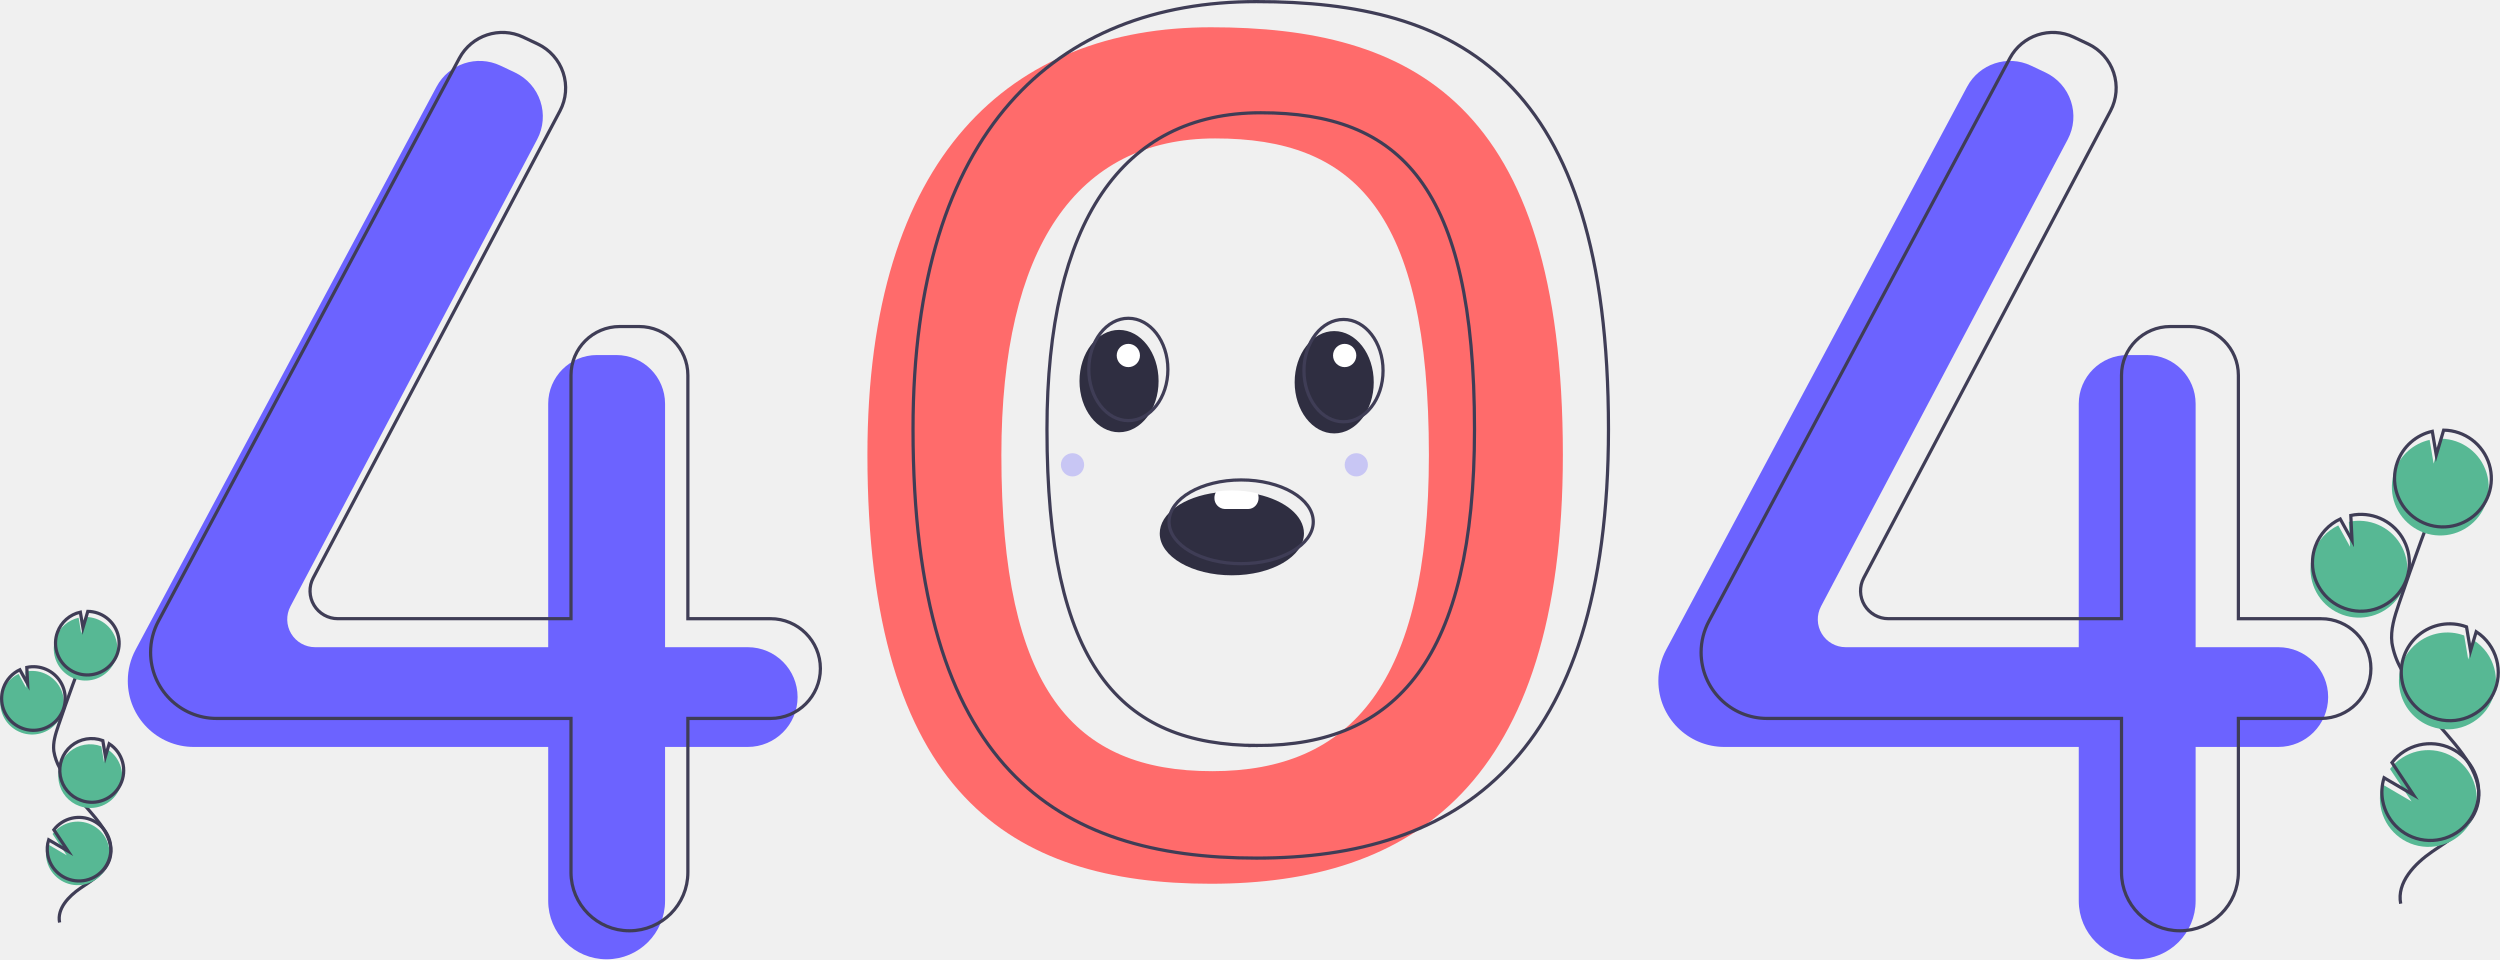
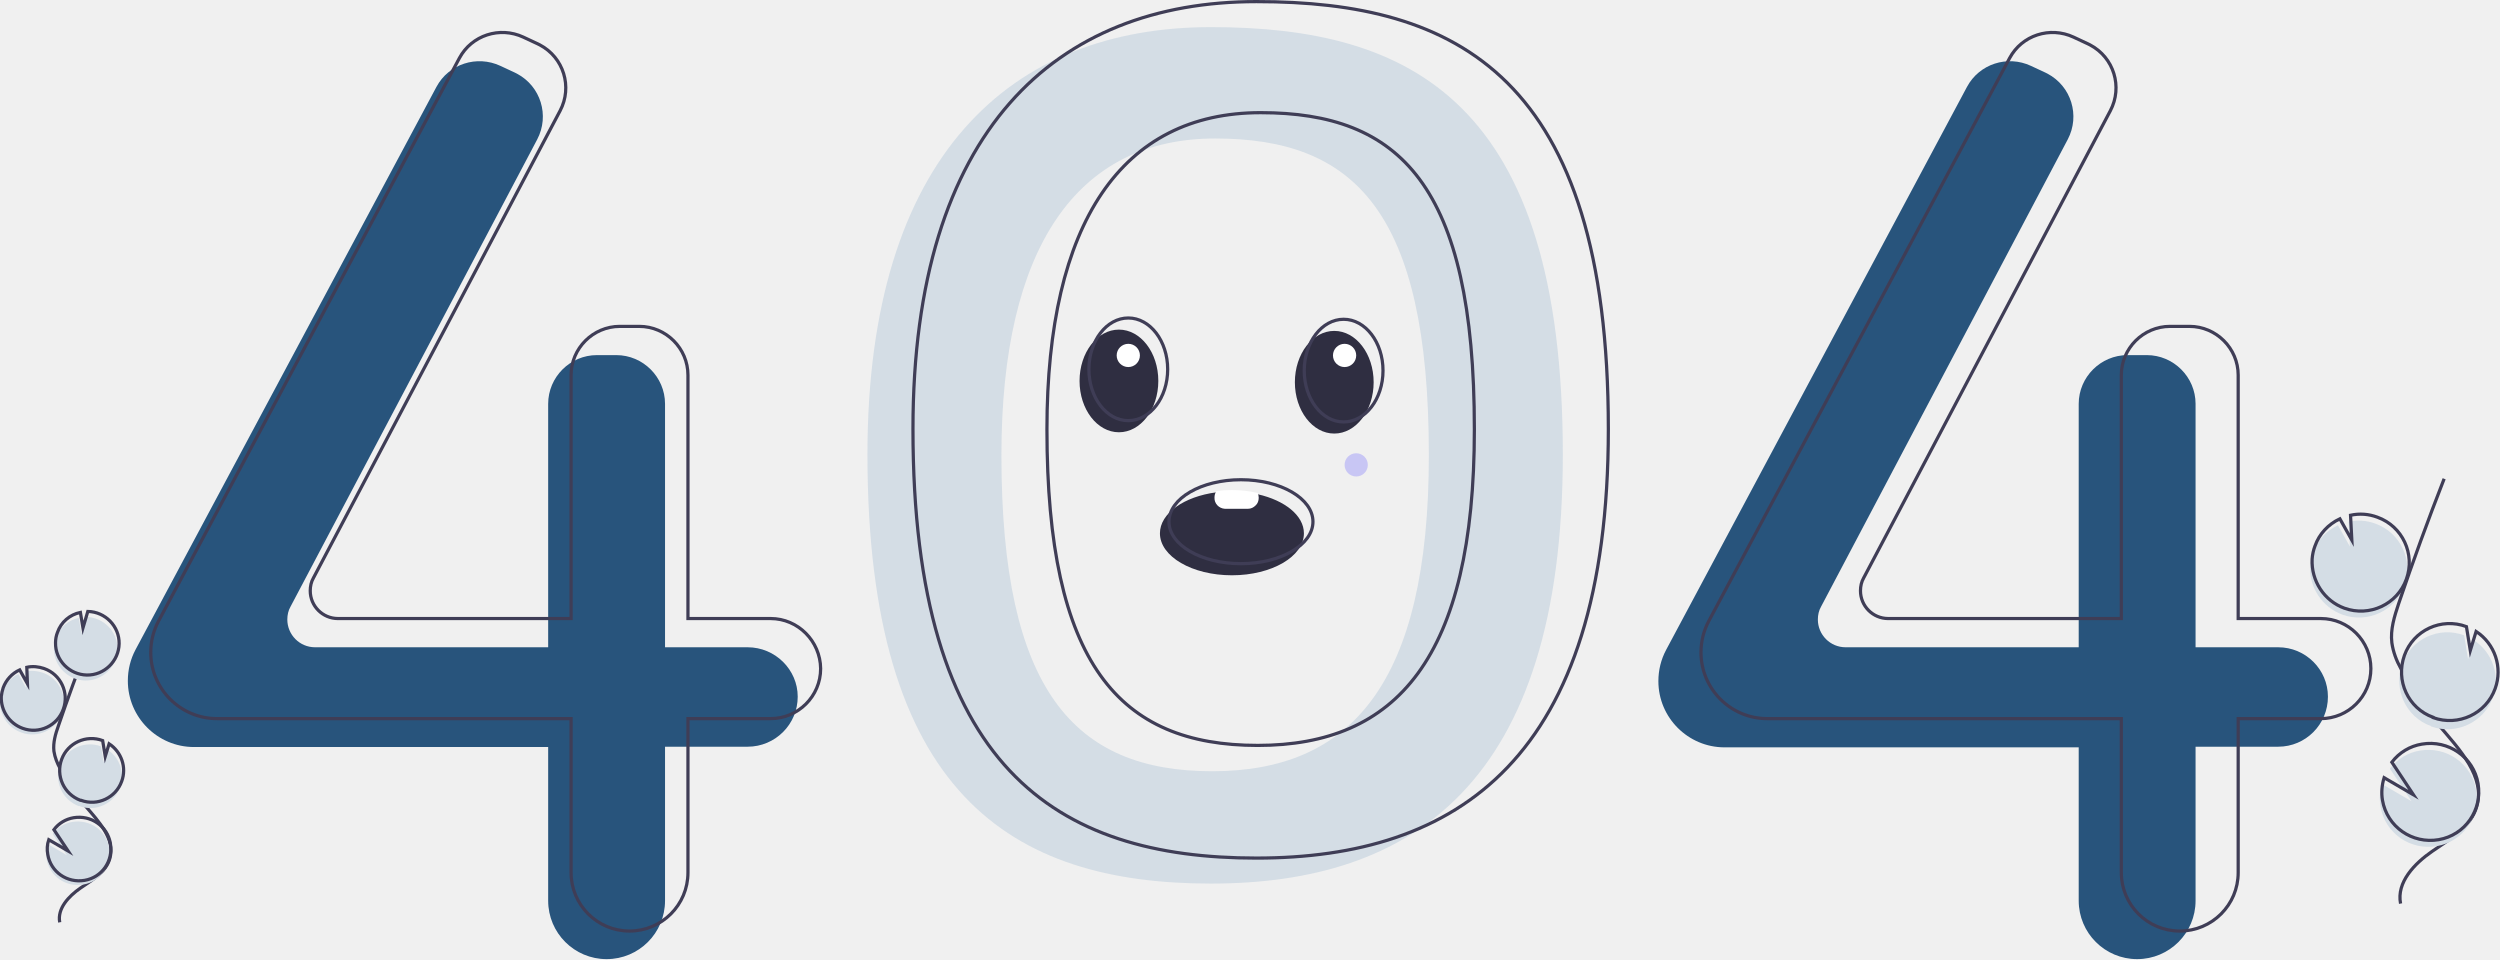
- <svg xmlns="http://www.w3.org/2000/svg" height="297.139" viewBox="0 0 774.377 297.139" width="774.377">
-   <path d="m542.213 324.894c-61.924 0-106.384 39.728-106.384 132.428 0 105.06 44.46 132.87 106.384 132.87s109.033-30.458 109.033-132.87c0-109.473-47.109-132.428-109.033-132.428zm.407 230.425c-42.89 0-65.3-25.162-65.3-97.929 0-64.206 23.324-98.065 66.214-98.065s66.214 22.241 66.214 98.065c0 70.933-24.242 97.93-67.131 97.93z" fill="#ff6b6b" transform="translate(-167.145 -316.448)" />
-   <path d="m309.879 520.959h-25.6v-75.394a15.1 15.1 0 0 0 -15.1-15.1h-6a15.1 15.1 0 0 0 -15.1 15.1v75.393h-72.216a8.62 8.62 0 0 1 -7.621-12.646l76.433-144.664a15.1 15.1 0 0 0 -6.9-20.707l-4.512-2.131a15.1 15.1 0 0 0 -19.763 6.535l-93.224 174.387a20.474 20.474 0 0 0 -2.418 9.652 20.474 20.474 0 0 0 20.474 20.474h109.747v47.674a18.1 18.1 0 0 0 18.1 18.1 18.1 18.1 0 0 0 18.1-18.1v-47.674h25.6a15.45 15.45 0 0 0 15.45-15.45 15.45 15.45 0 0 0 -15.45-15.45z" fill="#6c63ff" transform="translate(-78.275 -320.491)" />
-   <path d="m967.875 520.959h-25.6v-75.394a15.1 15.1 0 0 0 -15.1-15.1h-6a15.1 15.1 0 0 0 -15.1 15.1v75.393h-72.216a8.62 8.62 0 0 1 -7.621-12.646l76.434-144.664a15.1 15.1 0 0 0 -6.9-20.707l-4.512-2.131a15.1 15.1 0 0 0 -19.763 6.535l-93.224 174.387a20.474 20.474 0 0 0 -2.418 9.652 20.474 20.474 0 0 0 20.474 20.474h109.747v47.674a18.1 18.1 0 0 0 18.1 18.1 18.1 18.1 0 0 0 18.1-18.1v-47.674h25.6a15.45 15.45 0 0 0 15.45-15.45 15.45 15.45 0 0 0 -15.451-15.45z" fill="#6c63ff" transform="translate(-262.179 -320.491)" />
-   <g fill="none" stroke="#3f3d56" stroke-miterlimit="10">
-     <path d="m319.682 508.706h-25.6v-75.394a15.1 15.1 0 0 0 -15.1-15.1h-6a15.1 15.1 0 0 0 -15.1 15.1v75.393h-72.217a8.62 8.62 0 0 1 -7.621-12.646l76.433-144.659a15.1 15.1 0 0 0 -6.9-20.707l-4.512-2.131a15.1 15.1 0 0 0 -19.763 6.535l-93.223 174.383a20.474 20.474 0 0 0 -2.418 9.652 20.474 20.474 0 0 0 20.474 20.474h109.747v47.674a18.1 18.1 0 0 0 18.1 18.1 18.1 18.1 0 0 0 18.1-18.1v-47.675h25.6a15.45 15.45 0 0 0 15.45-15.45 15.45 15.45 0 0 0 -15.449-15.45z" transform="translate(-81.015 -317.067)" />
-     <path d="m986.254 508.706h-25.6v-75.394a15.1 15.1 0 0 0 -15.1-15.1h-6a15.1 15.1 0 0 0 -15.1 15.1v75.393h-72.215a8.62 8.62 0 0 1 -7.621-12.646l76.433-144.659a15.1 15.1 0 0 0 -6.9-20.707l-4.512-2.131a15.1 15.1 0 0 0 -19.763 6.535l-93.224 174.383a20.474 20.474 0 0 0 -2.418 9.652 20.474 20.474 0 0 0 20.474 20.474h109.747v47.674a18.1 18.1 0 0 0 18.1 18.1 18.1 18.1 0 0 0 18.1-18.1v-47.675h25.6a15.45 15.45 0 0 0 15.45-15.45 15.45 15.45 0 0 0 -15.451-15.45z" transform="translate(-267.315 -317.067)" />
-     <path d="m561.818 313.866c-61.924 0-106.384 39.728-106.384 132.428 0 105.06 44.46 132.87 106.384 132.87s109.033-30.458 109.033-132.87c0-109.473-47.109-132.428-109.033-132.428zm.407 230.425c-42.89 0-65.3-25.162-65.3-97.929 0-64.206 23.324-98.065 66.214-98.065s66.214 22.24 66.214 98.065c0 70.933-24.242 97.93-67.131 97.93z" transform="translate(-172.624 -313.366)" />
+ <svg xmlns="http://www.w3.org/2000/svg" version="1.1" id="Layer_1" x="0px" y="0px" viewBox="0 0 774.4 297.1" style="enable-background:new 0 0 774.4 297.1;" xml:space="preserve">
+   <style type="text/css">
+ 	.st0{fill:#D4DDE5;}
+ 	.st1{fill:#28547C;}
+ 	.st2{fill:none;stroke:#3F3D56;stroke-miterlimit:10;}
+ 	.st3{fill:#2F2E41;}
+ 	.st4{fill:#FFFFFF;}
+ 	.st5{opacity:0.3;fill:#6C63FF;enable-background:new    ;}
+ </style>
+   <path class="st0" d="M375.1,8.4c-61.9,0-106.4,39.7-106.4,132.4c0,105.1,44.5,132.9,106.4,132.9s109-30.5,109-132.9  C484.1,31.4,437,8.4,375.1,8.4L375.1,8.4z M375.5,238.9c-42.9,0-65.3-25.2-65.3-97.9c0-64.2,23.3-98.1,66.2-98.1  s66.2,22.2,66.2,98.1C442.6,211.9,418.4,238.9,375.5,238.9L375.5,238.9z" />
+   <path class="st1" d="M231.6,200.5H206v-75.4c0-8.3-6.8-15.1-15.1-15.1l0,0h-6c-8.3,0-15.1,6.8-15.1,15.1l0,0v75.4H97.6  c-4.8,0-8.6-3.9-8.6-8.6c0-1.4,0.3-2.8,1-4l76.4-144.7c3.9-7.4,1.1-16.5-6.3-20.4c-0.2-0.1-0.4-0.2-0.6-0.3l-4.5-2.1  c-7.3-3.4-16-0.6-19.8,6.5L42,201.2c-1.6,3-2.4,6.3-2.4,9.7c0,11.3,9.2,20.5,20.5,20.5h109.7V279c0,10,8.1,18.1,18.1,18.1  S206,289,206,279v-47.7h25.6c8.5,0,15.5-6.9,15.5-15.5l0,0C247.1,207.4,240.1,200.5,231.6,200.5L231.6,200.5L231.6,200.5z" />
+   <path class="st1" d="M705.7,200.5h-25.6v-75.4c0-8.3-6.8-15.1-15.1-15.1h-6c-8.3,0-15.1,6.8-15.1,15.1v75.4h-72.2  c-4.8,0-8.6-3.9-8.6-8.6c0-1.4,0.3-2.8,1-4l76.4-144.7c3.9-7.4,1.1-16.5-6.3-20.4c-0.2-0.1-0.4-0.2-0.6-0.3l-4.5-2.1  c-7.3-3.4-16-0.6-19.8,6.5l-93.2,174.4c-1.6,3-2.4,6.3-2.4,9.7c0,11.3,9.2,20.5,20.5,20.5h109.7V279c0,10,8.1,18.1,18.1,18.1  s18.1-8.1,18.1-18.1v-47.7h25.6c8.5,0,15.4-6.9,15.4-15.5l0,0C721.1,207.4,714.2,200.5,705.7,200.5  C705.7,200.5,705.7,200.5,705.7,200.5L705.7,200.5z" />
+   <g>
+     <path class="st2" d="M238.7,191.6h-25.6v-75.4c0-8.3-6.8-15.1-15.1-15.1l0,0h-6c-8.3,0-15.1,6.8-15.1,15.1l0,0v75.4h-72.2   c-4.8,0-8.6-3.9-8.6-8.6c0-1.4,0.3-2.8,1-4l76.4-144.7c3.9-7.4,1.1-16.5-6.3-20.4c-0.2-0.1-0.4-0.2-0.6-0.3l-4.5-2.1   c-7.3-3.4-16-0.6-19.8,6.5L49.1,192.4c-1.6,3-2.4,6.3-2.4,9.7c0,11.3,9.2,20.5,20.5,20.5h109.7v47.7c0,10,8.1,18.1,18.1,18.1   s18.1-8.1,18.1-18.1v-47.7h25.6c8.5,0,15.5-6.9,15.5-15.5l0,0C254.1,198.6,247.2,191.6,238.7,191.6L238.7,191.6z" />
+     <path class="st2" d="M718.9,191.6h-25.6v-75.4c0-8.3-6.8-15.1-15.1-15.1h-6c-8.3,0-15.1,6.8-15.1,15.1v75.4h-72.2   c-4.8,0-8.6-3.9-8.6-8.6c0-1.4,0.3-2.8,1-4l76.4-144.7c3.9-7.4,1.1-16.5-6.3-20.4c-0.2-0.1-0.4-0.2-0.6-0.3l-4.5-2.1   c-7.3-3.4-16-0.6-19.8,6.5l-93.2,174.4c-1.6,3-2.4,6.3-2.4,9.7c0,11.3,9.2,20.5,20.5,20.5h109.7v47.7c0,10,8.1,18.1,18.1,18.1   s18.1-8.1,18.1-18.1v-47.7h25.6c8.5,0,15.5-6.9,15.5-15.5l0,0C734.4,198.6,727.5,191.6,718.9,191.6   C718.9,191.6,718.9,191.6,718.9,191.6L718.9,191.6z" />
+     <path class="st2" d="M389.2,0.5c-61.9,0-106.4,39.7-106.4,132.4c0,105.1,44.5,132.9,106.4,132.9s109-30.5,109-132.9   C498.2,23.5,451.1,0.5,389.2,0.5L389.2,0.5z M389.6,230.9c-42.9,0-65.3-25.2-65.3-97.9c0-64.2,23.3-98.1,66.2-98.1   s66.2,22.2,66.2,98.1C456.7,203.9,432.5,230.9,389.6,230.9L389.6,230.9z" />
  </g>
-   <path d="m1066.089 566.15a15 15 0 1 0 2-28.759l.375 7.718-3.652-6.615a14.939 14.939 0 0 0 -7.7 8.446 14.7 14.7 0 0 0 -.863 4.056 14.993 14.993 0 0 0 9.84 15.154z" fill="#57b894" transform="translate(-340.535 -375.746)" />
-   <path d="m1093.9 650.669c-1.289-6.564 4.3-12.383 9.814-16.166s11.964-7.5 13.847-13.918c2.706-9.225-5.353-17.674-11.626-24.96a90.285 90.285 0 0 1 -11.905-17.694 24.36 24.36 0 0 1 -2.848-8.045c-.495-4.089.819-8.158 2.143-12.059q6.614-19.491 14.142-38.655" fill="none" stroke="#3f3d56" stroke-miterlimit="10" transform="translate(-350.281 -370.747)" />
-   <path d="m1066.938 563.392a15 15 0 1 0 2-28.759l.375 7.718-3.652-6.615a14.939 14.939 0 0 0 -7.7 8.446 14.7 14.7 0 0 0 -.863 4.056 14.993 14.993 0 0 0 9.84 15.154z" fill="none" stroke="#3f3d56" stroke-miterlimit="10" transform="translate(-340.773 -374.975)" />
-   <path d="m1092.1 511.641a14.978 14.978 0 0 1 10.793-9.509l1.235 7.338 2.289-7.706a14.994 14.994 0 1 1 -14.317 9.878z" fill="#57b894" transform="translate(-350.315 -365.881)" />
-   <path d="m1093.241 507.963a14.978 14.978 0 0 1 10.793-9.509l1.235 7.338 2.289-7.706a14.994 14.994 0 1 1 -14.317 9.878z" fill="none" stroke="#3f3d56" stroke-miterlimit="10" transform="translate(-350.633 -364.853)" />
-   <path d="m1104.205 614.2a14.994 14.994 0 0 0 13.271-26.675l-1.759 5.922-1.247-7.424a.261.261 0 0 0 -.038-.014 14.995 14.995 0 1 0 -10.227 28.192z" fill="#57b894" transform="translate(-351.187 -389.175)" />
-   <path d="m1105.205 610.478a14.994 14.994 0 0 0 13.271-26.675l-1.759 5.922-1.247-7.424a.264.264 0 0 0 -.038-.014 14.995 14.995 0 1 0 -10.227 28.192z" fill="none" stroke="#3f3d56" stroke-miterlimit="10" transform="translate(-351.466 -388.134)" />
-   <path d="m1086.291 653.231a14.987 14.987 0 1 0 2.89-11.742l6.681 10.056-9.129-5.337a14.854 14.854 0 0 0 -.442 7.023z" fill="#57b894" transform="translate(-348.878 -403.3)" />
-   <path d="m1087.141 650.474a14.987 14.987 0 1 0 2.89-11.742l6.681 10.056-9.129-5.337a14.855 14.855 0 0 0 -.442 7.023z" fill="none" stroke="#3f3d56" stroke-miterlimit="10" transform="translate(-349.116 -402.53)" />
-   <path d="m69.544 620.719a9.852 9.852 0 1 0 1.312-18.9l.247 5.071-2.4-4.346a9.815 9.815 0 0 0 -5.058 5.549 9.661 9.661 0 0 0 -.567 2.665 9.851 9.851 0 0 0 6.465 9.956z" fill="#57b894" transform="translate(-62.958 -393.786)" />
-   <path d="m87.818 676.25c-.847-4.313 2.823-8.136 6.448-10.621s7.861-4.927 9.1-9.144c1.778-6.061-3.517-11.612-7.638-16.4a59.314 59.314 0 0 1 -7.828-11.625 16 16 0 0 1 -1.871-5.286c-.325-2.687.538-5.36 1.408-7.923q4.345-12.806 9.292-25.4" fill="none" stroke="#3f3d56" stroke-miterlimit="10" transform="translate(-69.36 -390.501)" />
-   <path d="m70.107 618.907a9.852 9.852 0 1 0 1.312-18.9l.247 5.071-2.4-4.345a9.815 9.815 0 0 0 -5.058 5.549 9.661 9.661 0 0 0 -.567 2.665 9.85 9.85 0 0 0 6.465 9.955z" fill="none" stroke="#3f3d56" stroke-miterlimit="10" transform="translate(-63.115 -393.28)" />
-   <path d="m86.637 584.905a9.841 9.841 0 0 1 7.091-6.248l.811 4.821 1.5-5.063a9.851 9.851 0 1 1 -9.406 6.49z" fill="#57b894" transform="translate(-69.384 -387.305)" />
-   <path d="m87.388 582.49a9.841 9.841 0 0 1 7.091-6.248l.811 4.821 1.5-5.063a9.851 9.851 0 1 1 -9.406 6.49z" fill="none" stroke="#3f3d56" stroke-miterlimit="10" transform="translate(-69.594 -386.629)" />
-   <path d="m94.592 652.291a9.851 9.851 0 0 0 8.719-17.526l-1.156 3.891-.819-4.878-.025-.009a9.852 9.852 0 1 0 -6.719 18.522z" fill="#57b894" transform="translate(-69.957 -402.609)" />
-   <path d="m95.243 649.844a9.851 9.851 0 0 0 8.719-17.526l-1.156 3.891-.819-4.878-.025-.01a9.852 9.852 0 1 0 -6.719 18.522z" fill="none" stroke="#3f3d56" stroke-miterlimit="10" transform="translate(-70.139 -401.925)" />
-   <path d="m82.817 677.933a9.847 9.847 0 1 0 1.9-7.715l4.39 6.607-6-3.507a9.76 9.76 0 0 0 -.29 4.615z" fill="#57b894" transform="translate(-68.439 -411.89)" />
-   <path d="m83.38 676.121a9.847 9.847 0 1 0 1.9-7.715l4.39 6.607-6-3.507a9.759 9.759 0 0 0 -.29 4.615z" fill="none" stroke="#3f3d56" stroke-miterlimit="10" transform="translate(-68.597 -411.383)" />
-   <ellipse cx="346.623" cy="118.04" fill="#2f2e41" rx="12.249" ry="15.851" />
-   <ellipse cx="413.27" cy="118.401" fill="#2f2e41" rx="12.249" ry="15.851" />
-   <path d="m606.172 537.469c0 7.162-10 12.969-22.336 12.969s-22.336-5.807-22.336-12.969c0-6.2 7.5-11.391 17.523-12.659a36.1 36.1 0 0 1 4.813-.31 36.525 36.525 0 0 1 8.019.865c8.372 1.866 14.317 6.585 14.317 12.104z" fill="#2f2e41" transform="translate(-202.269 -372.236)" />
-   <ellipse cx="349.505" cy="114.438" fill="none" rx="12.249" ry="15.851" stroke="#3f3d56" stroke-miterlimit="10" />
-   <ellipse cx="416.152" cy="114.798" fill="none" rx="12.249" ry="15.851" stroke="#3f3d56" stroke-miterlimit="10" />
-   <ellipse cx="384.449" cy="161.631" fill="none" rx="22.336" ry="12.969" stroke="#3f3d56" stroke-miterlimit="10" />
-   <path d="m598.689 526.306a3.557 3.557 0 0 1 -.951 2.444 3.126 3.126 0 0 1 -2.291 1.014h-7.205a3.361 3.361 0 0 1 -3.242-3.458 3.534 3.534 0 0 1 .591-1.975 33.878 33.878 0 0 1 4.809-.331 34.342 34.342 0 0 1 8.019.922 3.65 3.65 0 0 1 .27 1.384z" fill="#fff" transform="translate(-208.836 -372.096)" />
-   <circle cx="349.505" cy="110.115" fill="#fff" r="3.603" />
-   <circle cx="416.512" cy="110.115" fill="#fff" r="3.603" />
-   <circle cx="420.115" cy="143.979" fill="#6c63ff" opacity=".3" r="3.603" />
-   <circle cx="332.213" cy="143.979" fill="#6c63ff" opacity=".3" r="3.603" />
+   <path class="st0" d="M725.6,190.4c7.8,2.8,16.4-1.2,19.2-9c2.8-7.8-1.2-16.4-9-19.2c-2.7-1-5.5-1.2-8.3-0.6l0.4,7.7l-3.7-6.6  c-3.6,1.7-6.4,4.7-7.7,8.4c-0.5,1.3-0.8,2.7-0.9,4.1C715.2,181.9,719.3,188.1,725.6,190.4L725.6,190.4z" />
+   <path class="st2" d="M743.6,279.9c-1.3-6.6,4.3-12.4,9.8-16.2s12-7.5,13.8-13.9c2.7-9.2-5.4-17.7-11.6-25  c-4.7-5.4-8.6-11.3-11.9-17.7c-1.4-2.5-2.4-5.2-2.8-8c-0.5-4.1,0.8-8.2,2.1-12.1c4.4-13,9.1-25.9,14.1-38.7" />
+   <path class="st2" d="M726.2,188.4c7.8,2.8,16.4-1.2,19.2-9c2.8-7.8-1.2-16.4-9-19.2c-2.7-1-5.5-1.2-8.3-0.6l0.4,7.7l-3.7-6.6  c-3.6,1.7-6.4,4.7-7.7,8.4c-0.5,1.3-0.8,2.7-0.9,4.1C715.9,179.9,719.9,186.1,726.2,188.4L726.2,188.4z" />
+   <path class="st0" d="M753,225c7.8,2.8,16.4-1.2,19.2-9c2.4-6.6-0.1-13.9-5.9-17.7l-1.8,5.9l-1.2-7.4c0,0,0,0,0,0  c-7.8-2.9-16.4,1.1-19.2,8.9s1.1,16.4,8.9,19.2C752.9,225,753,225,753,225L753,225z" />
+   <path class="st2" d="M753.7,222.3c7.8,2.8,16.4-1.2,19.2-9c2.4-6.6-0.1-13.9-5.9-17.7l-1.8,5.9l-1.2-7.4c0,0,0,0,0,0  c-7.8-2.9-16.4,1.1-19.2,8.9s1.1,16.4,8.9,19.2C753.7,222.3,753.7,222.3,753.7,222.3L753.7,222.3z" />
+   <path class="st0" d="M737.4,249.9c1.4,8.2,9.2,13.6,17.4,12.2c8.2-1.4,13.6-9.2,12.2-17.4c-1.4-8.2-9.2-13.6-17.4-12.2  c-3.7,0.6-7,2.6-9.3,5.6l6.7,10.1l-9.1-5.3C737.1,245.2,737,247.6,737.4,249.9L737.4,249.9z" />
+   <path class="st2" d="M738,247.9c1.4,8.2,9.2,13.6,17.4,12.2c8.2-1.4,13.6-9.2,12.2-17.4c-1.4-8.2-9.2-13.6-17.4-12.2  c-3.7,0.6-7,2.6-9.3,5.6l6.7,10.1l-9.1-5.3C737.8,243.2,737.6,245.6,738,247.9z" />
+   <path class="st0" d="M6.6,226.9c5.1,1.9,10.8-0.8,12.6-5.9c1.9-5.1-0.8-10.8-5.9-12.6c-1.7-0.6-3.6-0.8-5.4-0.4l0.2,5.1l-2.4-4.3  c-2.4,1.1-4.2,3.1-5.1,5.5c-0.3,0.9-0.5,1.8-0.6,2.7C-0.2,221.4,2.4,225.4,6.6,226.9L6.6,226.9z" />
+   <path class="st2" d="M18.5,285.7c-0.8-4.3,2.8-8.1,6.4-10.6s7.9-4.9,9.1-9.1c1.8-6.1-3.5-11.6-7.6-16.4c-3.1-3.6-5.7-7.5-7.8-11.6  c-0.9-1.6-1.6-3.4-1.9-5.3c-0.3-2.7,0.5-5.4,1.4-7.9c2.9-8.5,6-17,9.3-25.4" />
+   <path class="st2" d="M7,225.6c5.1,1.9,10.8-0.8,12.6-5.9c1.9-5.1-0.8-10.8-5.9-12.6c-1.7-0.6-3.6-0.8-5.4-0.4l0.2,5.1l-2.4-4.3  c-2.4,1.1-4.2,3.1-5.1,5.5c-0.3,0.9-0.5,1.8-0.6,2.7C0.2,220.1,2.9,224.1,7,225.6L7,225.6z" />
+   <path class="st0" d="M17.3,197.6c1.1-3.2,3.8-5.5,7.1-6.2l0.8,4.8l1.5-5.1c5.4,0.1,9.8,4.6,9.7,10c-0.1,5.4-4.6,9.8-10,9.7  c-5.4-0.1-9.8-4.6-9.7-10C16.7,199.7,16.9,198.6,17.3,197.6L17.3,197.6z" />
+   <path class="st2" d="M17.8,195.9c1.1-3.2,3.8-5.5,7.1-6.2l0.8,4.8l1.5-5.1c5.4,0.1,9.8,4.6,9.7,10c-0.1,5.4-4.6,9.8-10,9.7  c-5.4-0.1-9.8-4.6-9.7-10C17.2,198,17.4,196.9,17.8,195.9L17.8,195.9z" />
+   <path class="st0" d="M24.6,249.7c5.1,1.9,10.8-0.8,12.6-5.9c1.6-4.3-0.1-9.1-3.9-11.6l-1.2,3.9l-0.8-4.9l0,0  c-5.1-1.9-10.8,0.7-12.7,5.8c-1.9,5.1,0.7,10.8,5.8,12.7C24.5,249.6,24.6,249.7,24.6,249.7z" />
+   <path class="st2" d="M25.1,247.9c5.1,1.9,10.8-0.8,12.6-5.9c1.6-4.3-0.1-9.1-3.9-11.6l-1.2,3.9l-0.8-4.9l0,0  c-5.1-1.9-10.8,0.7-12.7,5.8c-1.9,5.1,0.7,10.8,5.8,12.7C25,247.9,25,247.9,25.1,247.9L25.1,247.9z" />
+   <path class="st0" d="M14.4,266c0.9,5.4,6,8.9,11.4,8c5.4-0.9,8.9-6,8-11.4c-0.9-5.4-6-8.9-11.4-8c-2.4,0.4-4.6,1.7-6.1,3.7l4.4,6.6  l-6-3.5C14.2,262.9,14.1,264.5,14.4,266L14.4,266z" />
+   <path class="st2" d="M14.8,264.7c0.9,5.4,6,8.9,11.4,8c5.4-0.9,8.9-6,8-11.4c-0.9-5.4-6-8.9-11.4-8c-2.4,0.4-4.6,1.7-6.1,3.7  l4.4,6.6l-6-3.5C14.6,261.6,14.5,263.2,14.8,264.7L14.8,264.7z" />
+   <ellipse class="st3" cx="346.6" cy="118" rx="12.2" ry="15.9" />
+   <ellipse class="st3" cx="413.3" cy="118.4" rx="12.2" ry="15.9" />
+   <path class="st3" d="M403.9,165.2c0,7.2-10,13-22.3,13s-22.3-5.8-22.3-13c0-6.2,7.5-11.4,17.5-12.7c1.6-0.2,3.2-0.3,4.8-0.3  c2.7,0,5.4,0.3,8,0.9C398,155,403.9,159.7,403.9,165.2z" />
+   <ellipse class="st2" cx="349.5" cy="114.4" rx="12.2" ry="15.9" />
+   <ellipse class="st2" cx="416.2" cy="114.8" rx="12.2" ry="15.9" />
+   <ellipse class="st2" cx="384.4" cy="161.6" rx="22.3" ry="13" />
+   <path class="st4" d="M389.9,154.2c0,0.9-0.3,1.8-1,2.4c-0.6,0.6-1.4,1-2.3,1h-7.2c-1.8-0.1-3.3-1.6-3.2-3.5c0-0.7,0.2-1.4,0.6-2  c1.6-0.2,3.2-0.3,4.8-0.3c2.7,0,5.4,0.3,8,0.9C389.8,153.3,389.9,153.7,389.9,154.2L389.9,154.2z" />
+   <circle class="st4" cx="349.5" cy="110.1" r="3.6" />
+   <circle class="st4" cx="416.5" cy="110.1" r="3.6" />
+   <circle class="st5" cx="420.1" cy="144" r="3.6" />
+   <rect x="-435" y="-306.3" class="st1" width="48" height="30.6" />
</svg>
